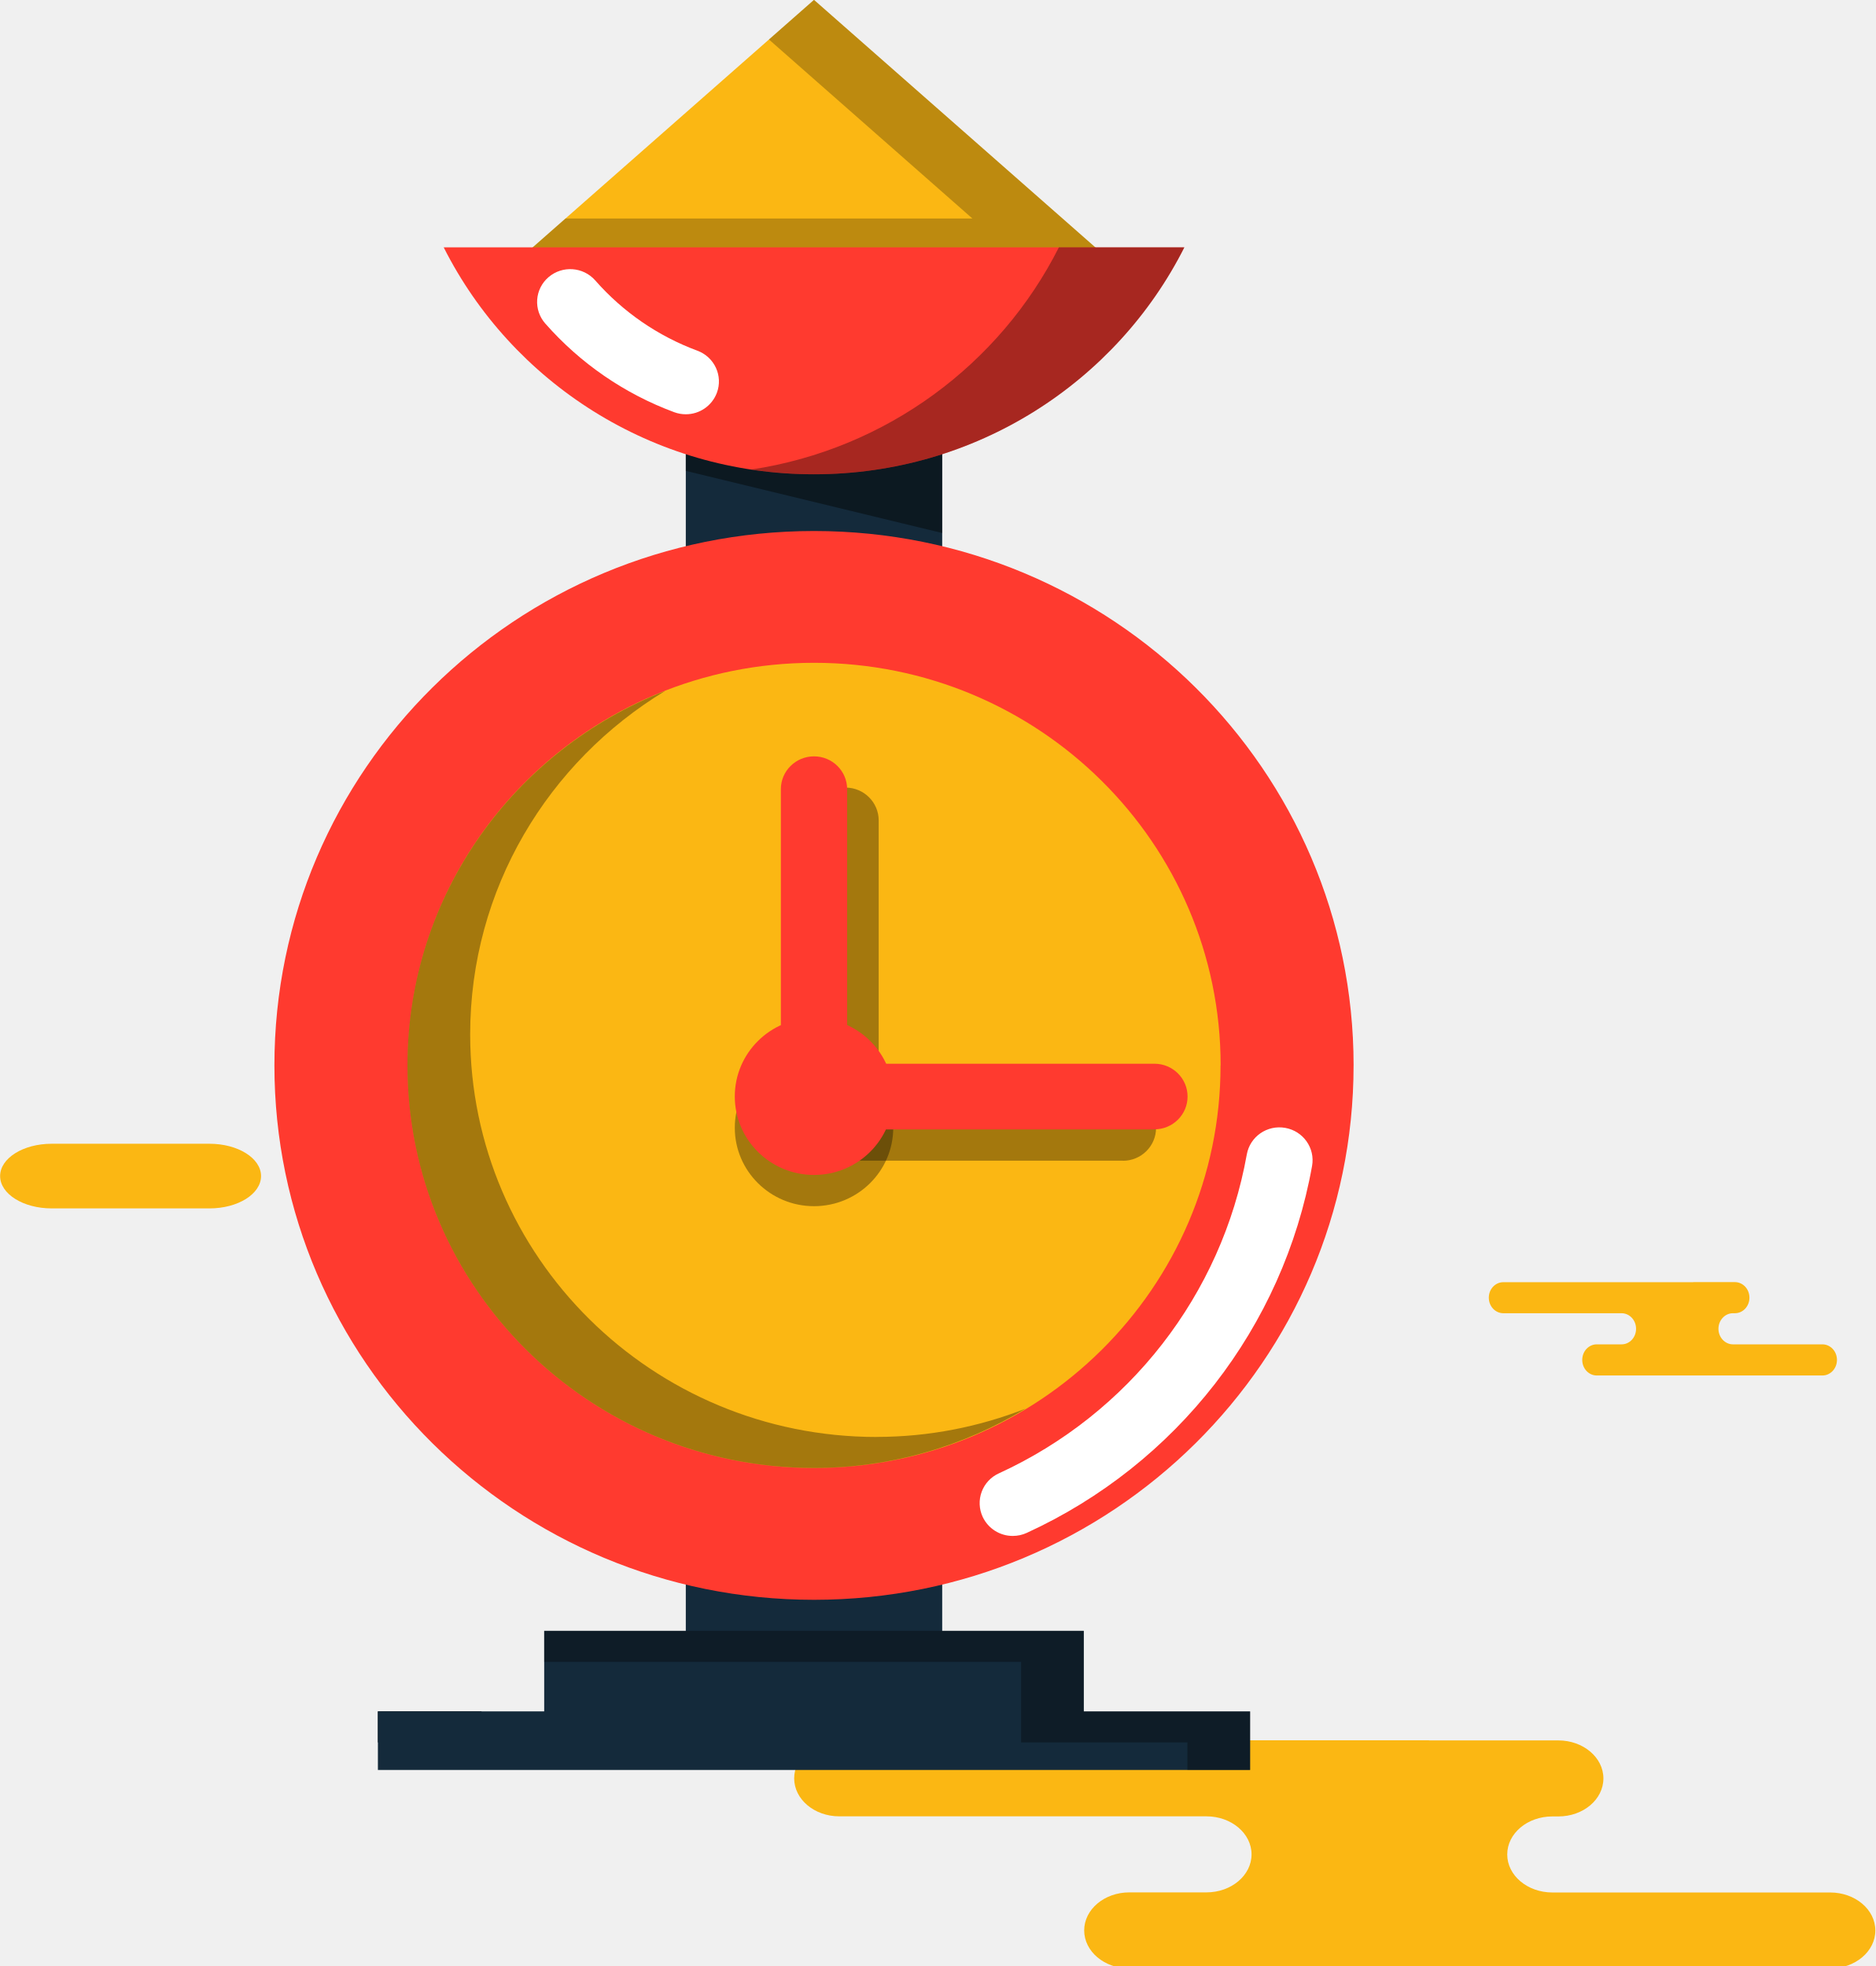
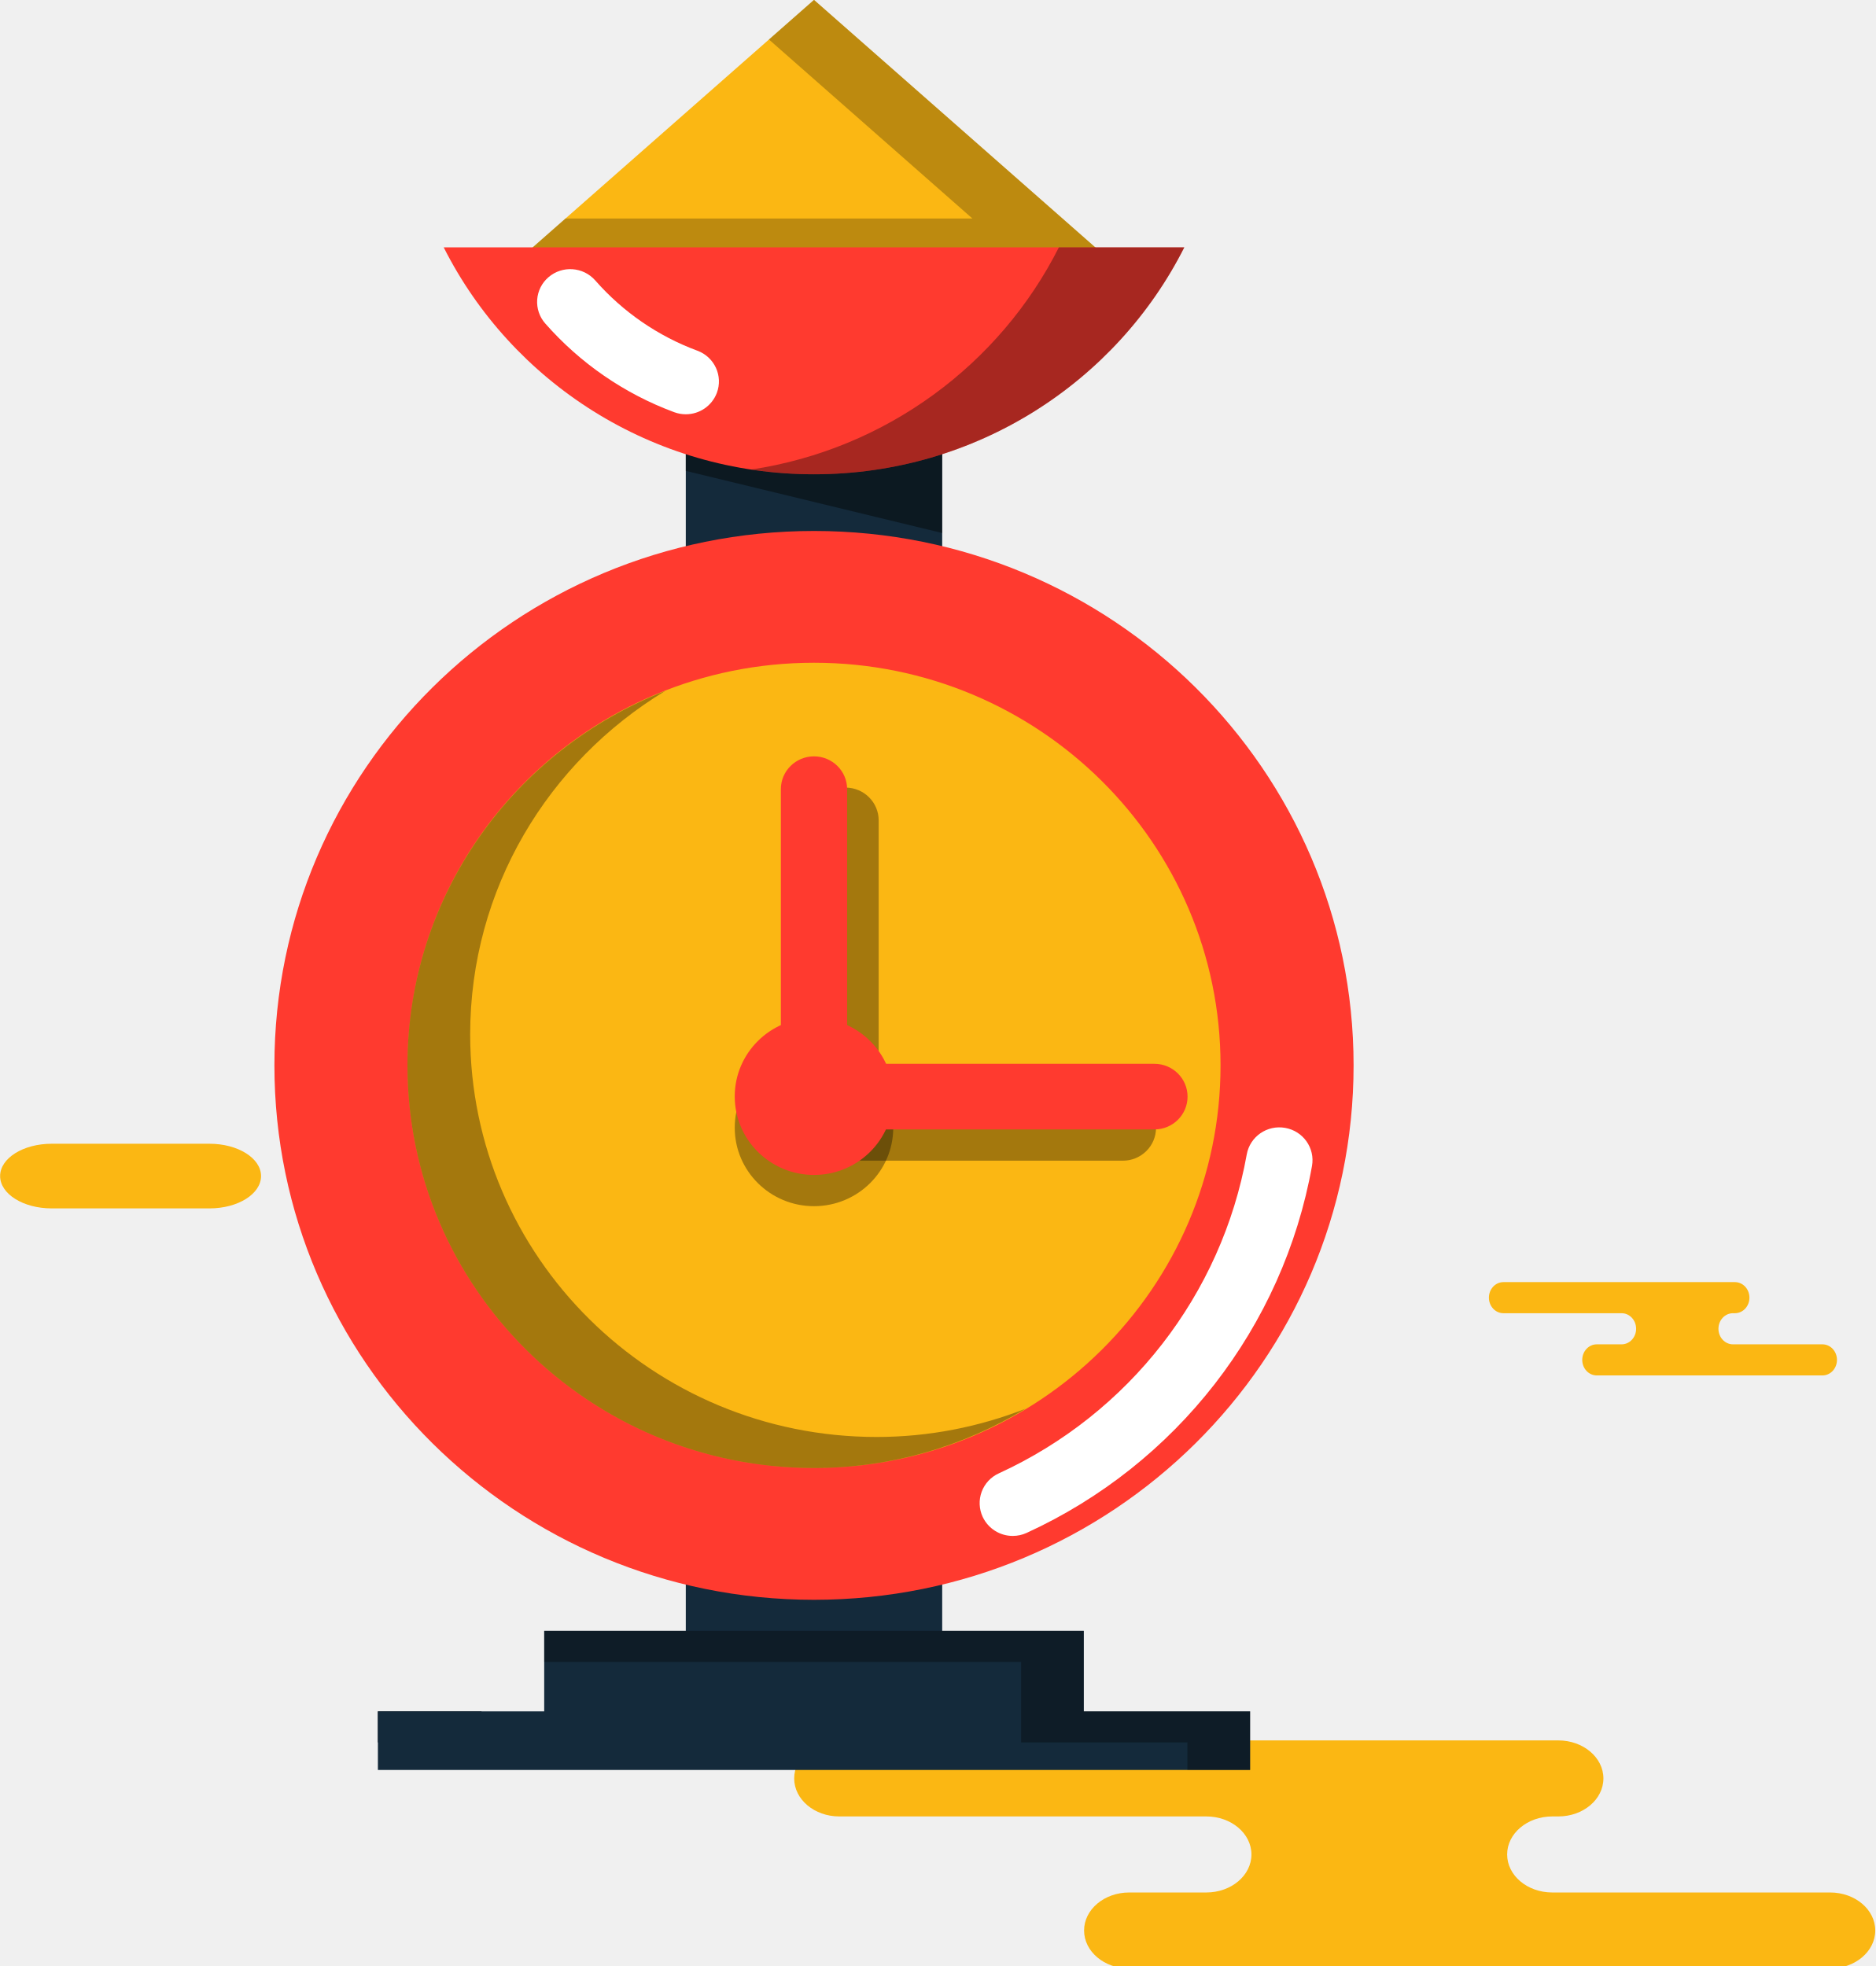
<svg xmlns="http://www.w3.org/2000/svg" preserveAspectRatio="xMidYMid" width="206" height="216" viewBox="0 0 206 216">
  <defs>
-     <style>.cls-3{fill:#fbb713}.cls-6{fill:#020403}.cls-7{fill:#142a3b}.cls-8{fill:#020403;opacity:.45}.cls-10{fill:#ff3a2f}.cls-11{fill:#fff}.cls-13{fill:#020403;opacity:.35}.cls-18{fill:#020403;opacity:.25}</style>
+     <style>.cls-3{fill:#fbb713}.cls-6{fill:#020403}.cls-7{fill:#142a3b}.cls-8{fill:#020403;opacity:.45}.cls-10{fill:#ff3a2f}.cls-11{fill:#fff}.cls-13,.cls-18{fill:#020403;opacity:.35}.cls-18{opacity:.25}</style>
  </defs>
-   <g id="group-88svg" fill-rule="evenodd">
-     <path d="M156.967 191.215h14.198c2.737 0 4.956 1.87 4.956 4.178 0 2.306-2.21 4.175-4.95 4.175h-.66c-2.74 0-4.953 1.87-4.953 4.178 0 2.306 2.22 4.177 4.956 4.177h30.52c2.738 0 4.957 1.87 4.957 4.176s-2.22 4.17-4.956 4.17h-76.99c-2.736 0-4.955-1.87-4.955-4.18 0-2.307 2.22-4.177 4.955-4.177h8.47c2.738 0 4.958-1.87 4.958-4.177 0-2.307-2.22-4.178-4.955-4.178H92.19c-2.738 0-4.957-1.87-4.957-4.176 0-2.305 2.22-4.176 4.957-4.176h64.774z" id="path-1" class="cls-3" />
-     <path d="M185.996 140.863h4.57c.882 0 1.596.765 1.596 1.708 0 .95-.714 1.71-1.595 1.71h-.213c-.88 0-1.596.77-1.596 1.71s.715 1.71 1.596 1.71h9.826c.882 0 1.596.77 1.596 1.71s-.714 1.71-1.596 1.71h-24.788c-.88 0-1.595-.76-1.595-1.71s.714-1.71 1.596-1.71h2.726c.88 0 1.59-.76 1.59-1.71s-.718-1.71-1.6-1.71h-12.98c-.88 0-1.595-.76-1.595-1.71 0-.94.714-1.7 1.595-1.7h20.857z" id="path-2" class="cls-3" />
-     <path d="M23.016 132.764c3.125 0 5.658-1.59 5.658-3.552 0-1.96-2.533-3.55-5.658-3.55H5.673c-3.126 0-5.66 1.59-5.66 3.55 0 1.962 2.534 3.552 5.66 3.552h17.343z" id="path-3" class="cls-3" />
-     <path d="M52.89 191.437v-3.412H41.51v3.412h11.38z" id="path-4" class="cls-6" />
-     <path d="M103.493 62.565H75.33v-14.24h28.163v14.24z" id="path-5" class="cls-7" />
-     <path d="M75.33 48.325v3.41l28.163 6.826V48.33H75.33z" id="path-6" class="cls-8" />
-     <path d="M103.493 185.39H75.33v-14.24h28.163v14.24z" id="path-7" class="cls-7" />
-     <path d="M148.68 117.05c0 32.428-26.535 58.717-59.27 58.717-32.732 0-59.268-26.29-59.268-58.716s26.536-58.71 59.27-58.71c32.733 0 59.27 26.29 59.27 58.72z" id="path-8" class="cls-10" />
-     <path d="M111.246 168.75a3.645 3.645 0 0 1-3.305-2.092 3.59 3.59 0 0 1 1.78-4.785c14.3-6.557 24.48-19.655 27.23-35.036.35-1.958 2.23-3.27 4.22-2.92 1.98.348 3.3 2.22 2.95 4.18-3.17 17.7-14.884 32.772-31.34 40.318a3.663 3.663 0 0 1-1.525.334z" id="path-9" class="cls-11" />
-     <path d="M134.067 117.05c0 24.432-19.993 44.238-44.656 44.238-24.66 0-44.65-19.806-44.65-44.237 0-24.43 19.99-44.23 44.66-44.23 24.664 0 44.657 19.81 44.657 44.24z" id="path-10" class="cls-3" />
-     <path d="M96.3 157.877c-24.663 0-44.655-19.808-44.655-44.238 0-15.99 8.59-29.96 21.418-37.73-16.565 6.47-28.306 22.43-28.306 41.14 0 24.43 19.992 44.232 44.654 44.232 8.53 0 16.47-2.408 23.24-6.514-5.07 1.98-10.57 3.103-16.35 3.103z" id="path-11" class="cls-13" />
-     <path d="M98.118 123.896c0 4.764-3.898 8.625-8.707 8.625-4.8 0-8.7-3.86-8.7-8.62s3.9-8.62 8.71-8.62c4.81 0 8.708 3.863 8.708 8.626z" id="path-12" class="cls-13" />
-     <path d="M123.34 127.522h-34.1V90.137c0-1.99 1.63-3.606 3.64-3.606 2.01 0 3.638 1.62 3.638 3.61v30.18h26.825c2.01 0 3.64 1.616 3.64 3.606s-1.63 3.605-3.64 3.605z" id="path-13" class="cls-13" />
-     <path d="M98.118 120.463c0 4.763-3.898 8.625-8.707 8.625-4.8 0-8.7-3.862-8.7-8.625s3.9-8.625 8.71-8.625c4.81 0 8.708 3.862 8.708 8.625z" id="path-14" class="cls-10" />
-     <path d="M58.235 27.42L89.41-.013l31.18 27.433H58.235z" id="path-15" class="cls-3" />
-     <path d="M89.41-.014L84.463 4.34l22.35 19.67h-44.7l-3.877 3.41h62.353L89.41-.013z" id="path-16" class="cls-18" />
-     <path d="M48.737 27.176c7.45 14.78 22.864 24.932 40.674 24.932 17.82 0 33.23-10.153 40.68-24.932H48.74z" id="path-17" class="cls-10" />
-     <path d="M75.33 45.515c-.423 0-.854-.073-1.272-.227a35.064 35.064 0 0 1-14.17-9.75 3.58 3.58 0 0 1 .362-5.085 3.665 3.665 0 0 1 5.134.357 27.735 27.735 0 0 0 11.218 7.72c1.882.698 2.84 2.774 2.137 4.638a3.638 3.638 0 0 1-3.41 2.347z" id="path-18" class="cls-11" />
-     <path d="M116.31 27.176c-6.47 12.835-18.95 22.172-33.786 24.41a46.38 46.38 0 0 0 6.887.522c17.82 0 33.23-10.153 40.68-24.932h-13.78z" id="path-19" class="cls-13" />
-     <path d="M119.046 188.025v-8.847h-59.27v8.847H41.51v6.436h95.804v-6.43h-18.268z" id="path-20" class="cls-7" />
-     <path d="M119.046 188.025v-8.847h-59.27v3.412h52.382v8.847h18.268v3.024h6.888v-6.43h-18.268z" id="path-21" class="cls-13" />
-     <path d="M126.805 124.088H85.772V86.703c0-1.99 1.63-3.604 3.64-3.604 2.008 0 3.638 1.61 3.638 3.6v30.17h33.755c2.01 0 3.64 1.613 3.64 3.605 0 1.99-1.63 3.603-3.64 3.603z" id="path-22" class="cls-10" />
+   <g id="group-88svg">
+     <path d="M156.967 191.215h14.198c2.737 0 4.956 1.871 4.956 4.178 0 2.306-2.219 4.175-4.956 4.175h-.661c-2.737 0-4.956 1.871-4.956 4.178 0 2.306 2.219 4.177 4.956 4.177h30.521c2.737 0 4.956 1.87 4.956 4.176 0 2.308-2.219 4.177-4.956 4.177h-76.991c-2.737 0-4.956-1.869-4.956-4.177 0-2.306 2.219-4.176 4.956-4.176h8.471c2.736 0 4.956-1.871 4.956-4.177 0-2.307-2.22-4.178-4.956-4.178H92.192c-2.738 0-4.957-1.869-4.957-4.175 0-2.307 2.219-4.178 4.957-4.178h64.775z" id="path-1" class="cls-3" fill-rule="evenodd" />
+     <path d="M185.996 140.863h4.571c.881 0 1.595.765 1.595 1.708 0 .945-.714 1.709-1.595 1.709h-.213c-.881 0-1.596.766-1.596 1.709 0 .945.715 1.71 1.596 1.71h9.826c.882 0 1.596.765 1.596 1.708 0 .945-.714 1.709-1.596 1.709h-24.787c-.882 0-1.596-.764-1.596-1.709 0-.943.714-1.708 1.596-1.708h2.726c.882 0 1.596-.765 1.596-1.71 0-.943-.714-1.709-1.596-1.709H165.14c-.881 0-1.595-.764-1.595-1.709 0-.943.714-1.708 1.595-1.708h20.856z" id="path-2" class="cls-3" fill-rule="evenodd" />
+     <path d="M23.016 132.764c3.125 0 5.658-1.59 5.658-3.552 0-1.961-2.533-3.551-5.658-3.551H5.673c-3.126 0-5.66 1.59-5.66 3.551 0 1.962 2.534 3.552 5.66 3.552h17.343z" id="path-3" class="cls-3" fill-rule="evenodd" />
+     <path d="M52.889 191.437v-3.412h-11.38v3.412h11.38z" id="path-4" class="cls-6" fill-rule="evenodd" />
+     <path d="M103.493 62.565H75.329v-14.24h28.164v14.24z" id="path-5" class="cls-7" fill-rule="evenodd" />
+     <path d="M75.329 48.325v3.411l28.164 6.825V48.325H75.329z" id="path-6" class="cls-8" fill-rule="evenodd" />
+     <path d="M103.493 185.391H75.329v-14.24h28.164v14.24z" id="path-7" class="cls-7" fill-rule="evenodd" />
+     <path d="M148.681 117.051c0 32.427-26.536 58.716-59.27 58.716-32.733 0-59.269-26.289-59.269-58.716 0-32.428 26.536-58.715 59.269-58.715 32.734 0 59.27 26.287 59.27 58.715z" id="path-8" class="cls-10" fill-rule="evenodd" />
+     <path d="M111.246 168.749a3.645 3.645 0 0 1-3.305-2.091 3.59 3.59 0 0 1 1.775-4.785c14.296-6.557 24.476-19.655 27.229-35.036.352-1.958 2.232-3.271 4.22-2.92 1.978.348 3.298 2.219 2.948 4.181-3.171 17.699-14.886 32.771-31.341 40.317a3.663 3.663 0 0 1-1.526.334z" id="path-9" class="cls-11" fill-rule="evenodd" />
+     <path d="M134.067 117.051c0 24.431-19.993 44.237-44.656 44.237-24.662 0-44.654-19.806-44.654-44.237s19.992-44.237 44.654-44.237c24.663 0 44.656 19.806 44.656 44.237z" id="path-10" class="cls-3" fill-rule="evenodd" />
+     <path d="M96.3 157.877c-24.663 0-44.655-19.808-44.655-44.238 0-15.988 8.59-29.952 21.418-37.724-16.565 6.468-28.306 22.428-28.306 41.136 0 24.431 19.992 44.237 44.654 44.237 8.524 0 16.462-2.408 23.238-6.514-5.068 1.979-10.572 3.103-16.349 3.103z" id="path-11" class="cls-13" fill-rule="evenodd" />
+     <path d="M98.118 123.896c0 4.764-3.898 8.625-8.707 8.625-4.808 0-8.706-3.861-8.706-8.625 0-4.763 3.898-8.625 8.706-8.625 4.809 0 8.707 3.862 8.707 8.625z" id="path-12" class="cls-13" fill-rule="evenodd" />
+     <path d="M123.341 127.522H89.238V90.137c0-1.991 1.63-3.606 3.639-3.606 2.01 0 3.639 1.615 3.639 3.606v30.176h26.825c2.009 0 3.639 1.614 3.639 3.604 0 1.991-1.63 3.605-3.639 3.605z" id="path-13" class="cls-13" fill-rule="evenodd" />
+     <path d="M98.118 120.463c0 4.763-3.898 8.625-8.707 8.625-4.808 0-8.706-3.862-8.706-8.625s3.898-8.625 8.706-8.625c4.809 0 8.707 3.862 8.707 8.625z" id="path-14" class="cls-10" fill-rule="evenodd" />
+     <path d="M58.235 27.421L89.411-.014l31.177 27.435H58.235z" id="path-15" class="cls-3" fill-rule="evenodd" />
+     <path d="M89.411-.014L84.462 4.34l22.35 19.669h-44.7l-3.877 3.412h62.353L89.411-.014z" id="path-16" class="cls-18" fill-rule="evenodd" />
+     <path d="M48.737 27.176c7.451 14.779 22.864 24.932 40.674 24.932 17.812 0 33.224-10.153 40.675-24.932H48.737z" id="path-17" class="cls-10" fill-rule="evenodd" />
+     <path d="M75.329 45.515c-.422 0-.853-.073-1.271-.227a35.064 35.064 0 0 1-14.169-9.75 3.58 3.58 0 0 1 .361-5.085 3.665 3.665 0 0 1 5.134.357 27.735 27.735 0 0 0 11.218 7.721c1.882.697 2.839 2.773 2.137 4.637a3.638 3.638 0 0 1-3.41 2.347z" id="path-18" class="cls-11" fill-rule="evenodd" />
+     <path d="M116.31 27.176c-6.471 12.835-18.95 22.172-33.786 24.409 2.247.338 4.544.523 6.887.523 17.812 0 33.224-10.153 40.675-24.932H116.31z" id="path-19" class="cls-13" fill-rule="evenodd" />
+     <path d="M119.046 188.025v-8.847H59.777v8.847H41.509v6.436h95.805v-6.436h-18.268z" id="path-20" class="cls-7" fill-rule="evenodd" />
+     <path d="M119.046 188.025v-8.847H59.777v3.412h52.381v8.847h18.268v3.024h6.888v-6.436h-18.268z" id="path-21" class="cls-13" fill-rule="evenodd" />
+     <path d="M126.805 124.088H85.772V86.703c0-1.99 1.629-3.604 3.639-3.604 2.009 0 3.639 1.614 3.639 3.604v30.176h33.755c2.01 0 3.639 1.614 3.639 3.606 0 1.991-1.629 3.603-3.639 3.603z" id="path-22" class="cls-10" fill-rule="evenodd" />
  </g>
</svg>
